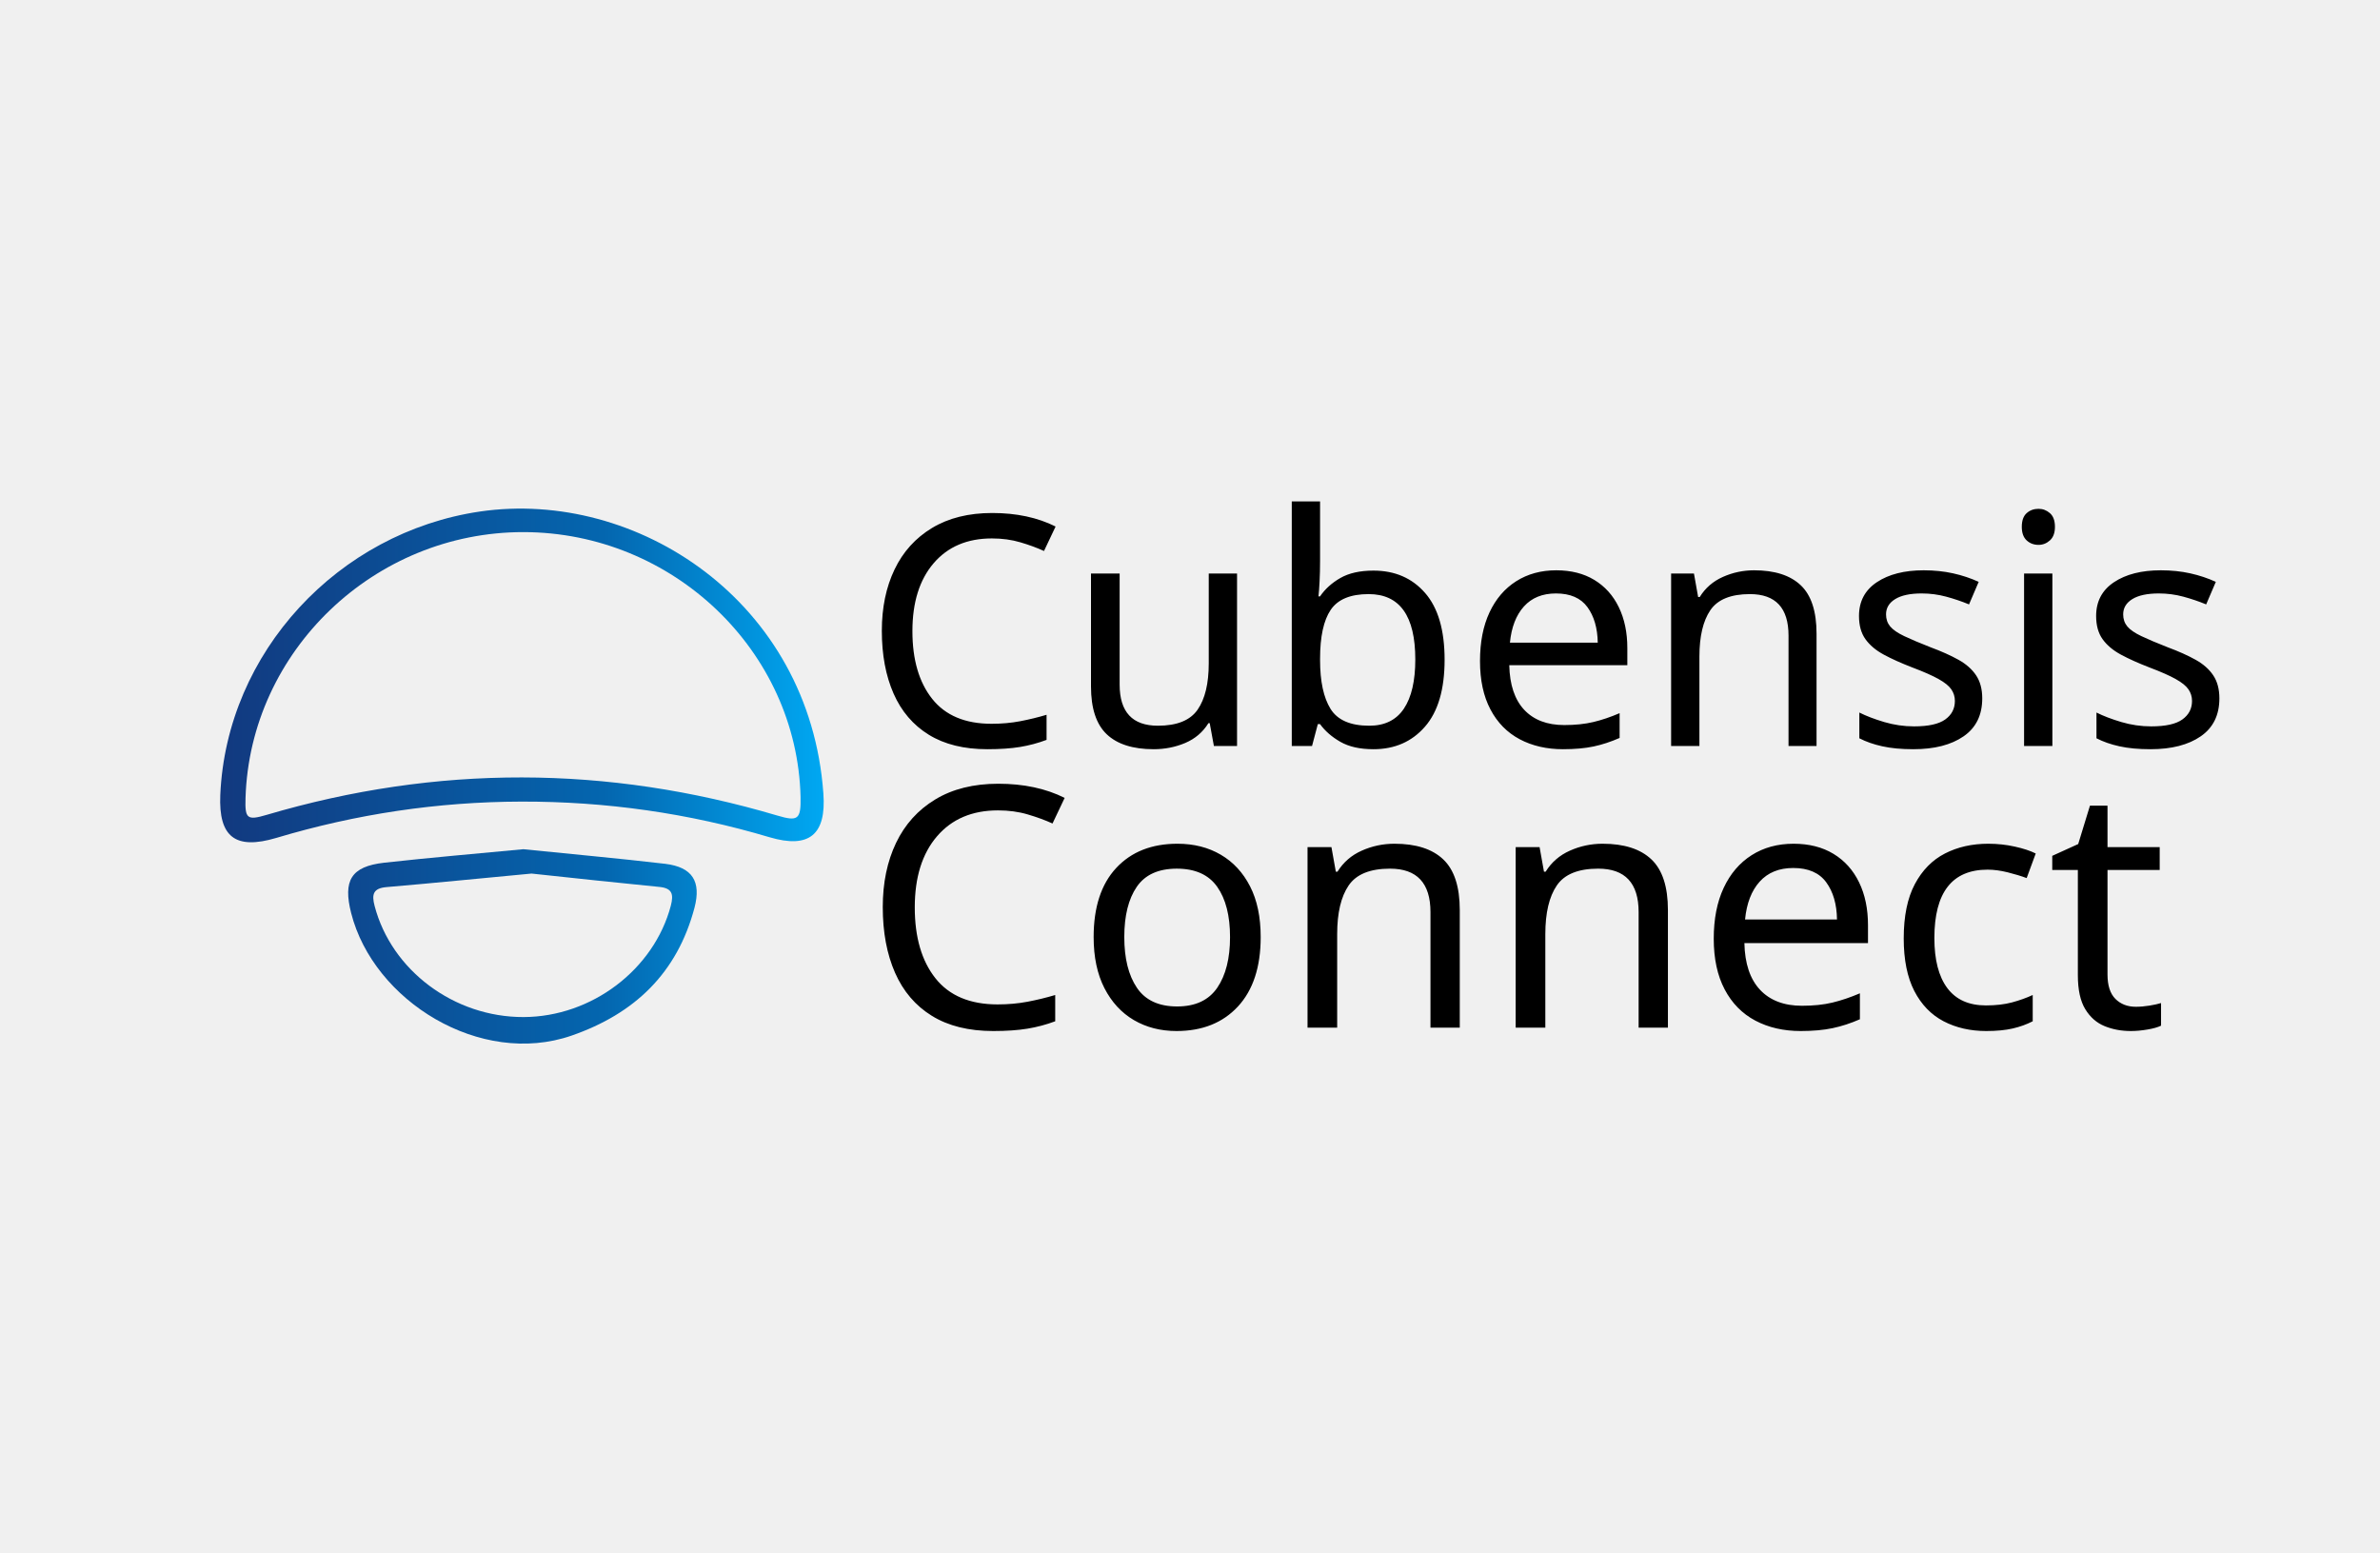
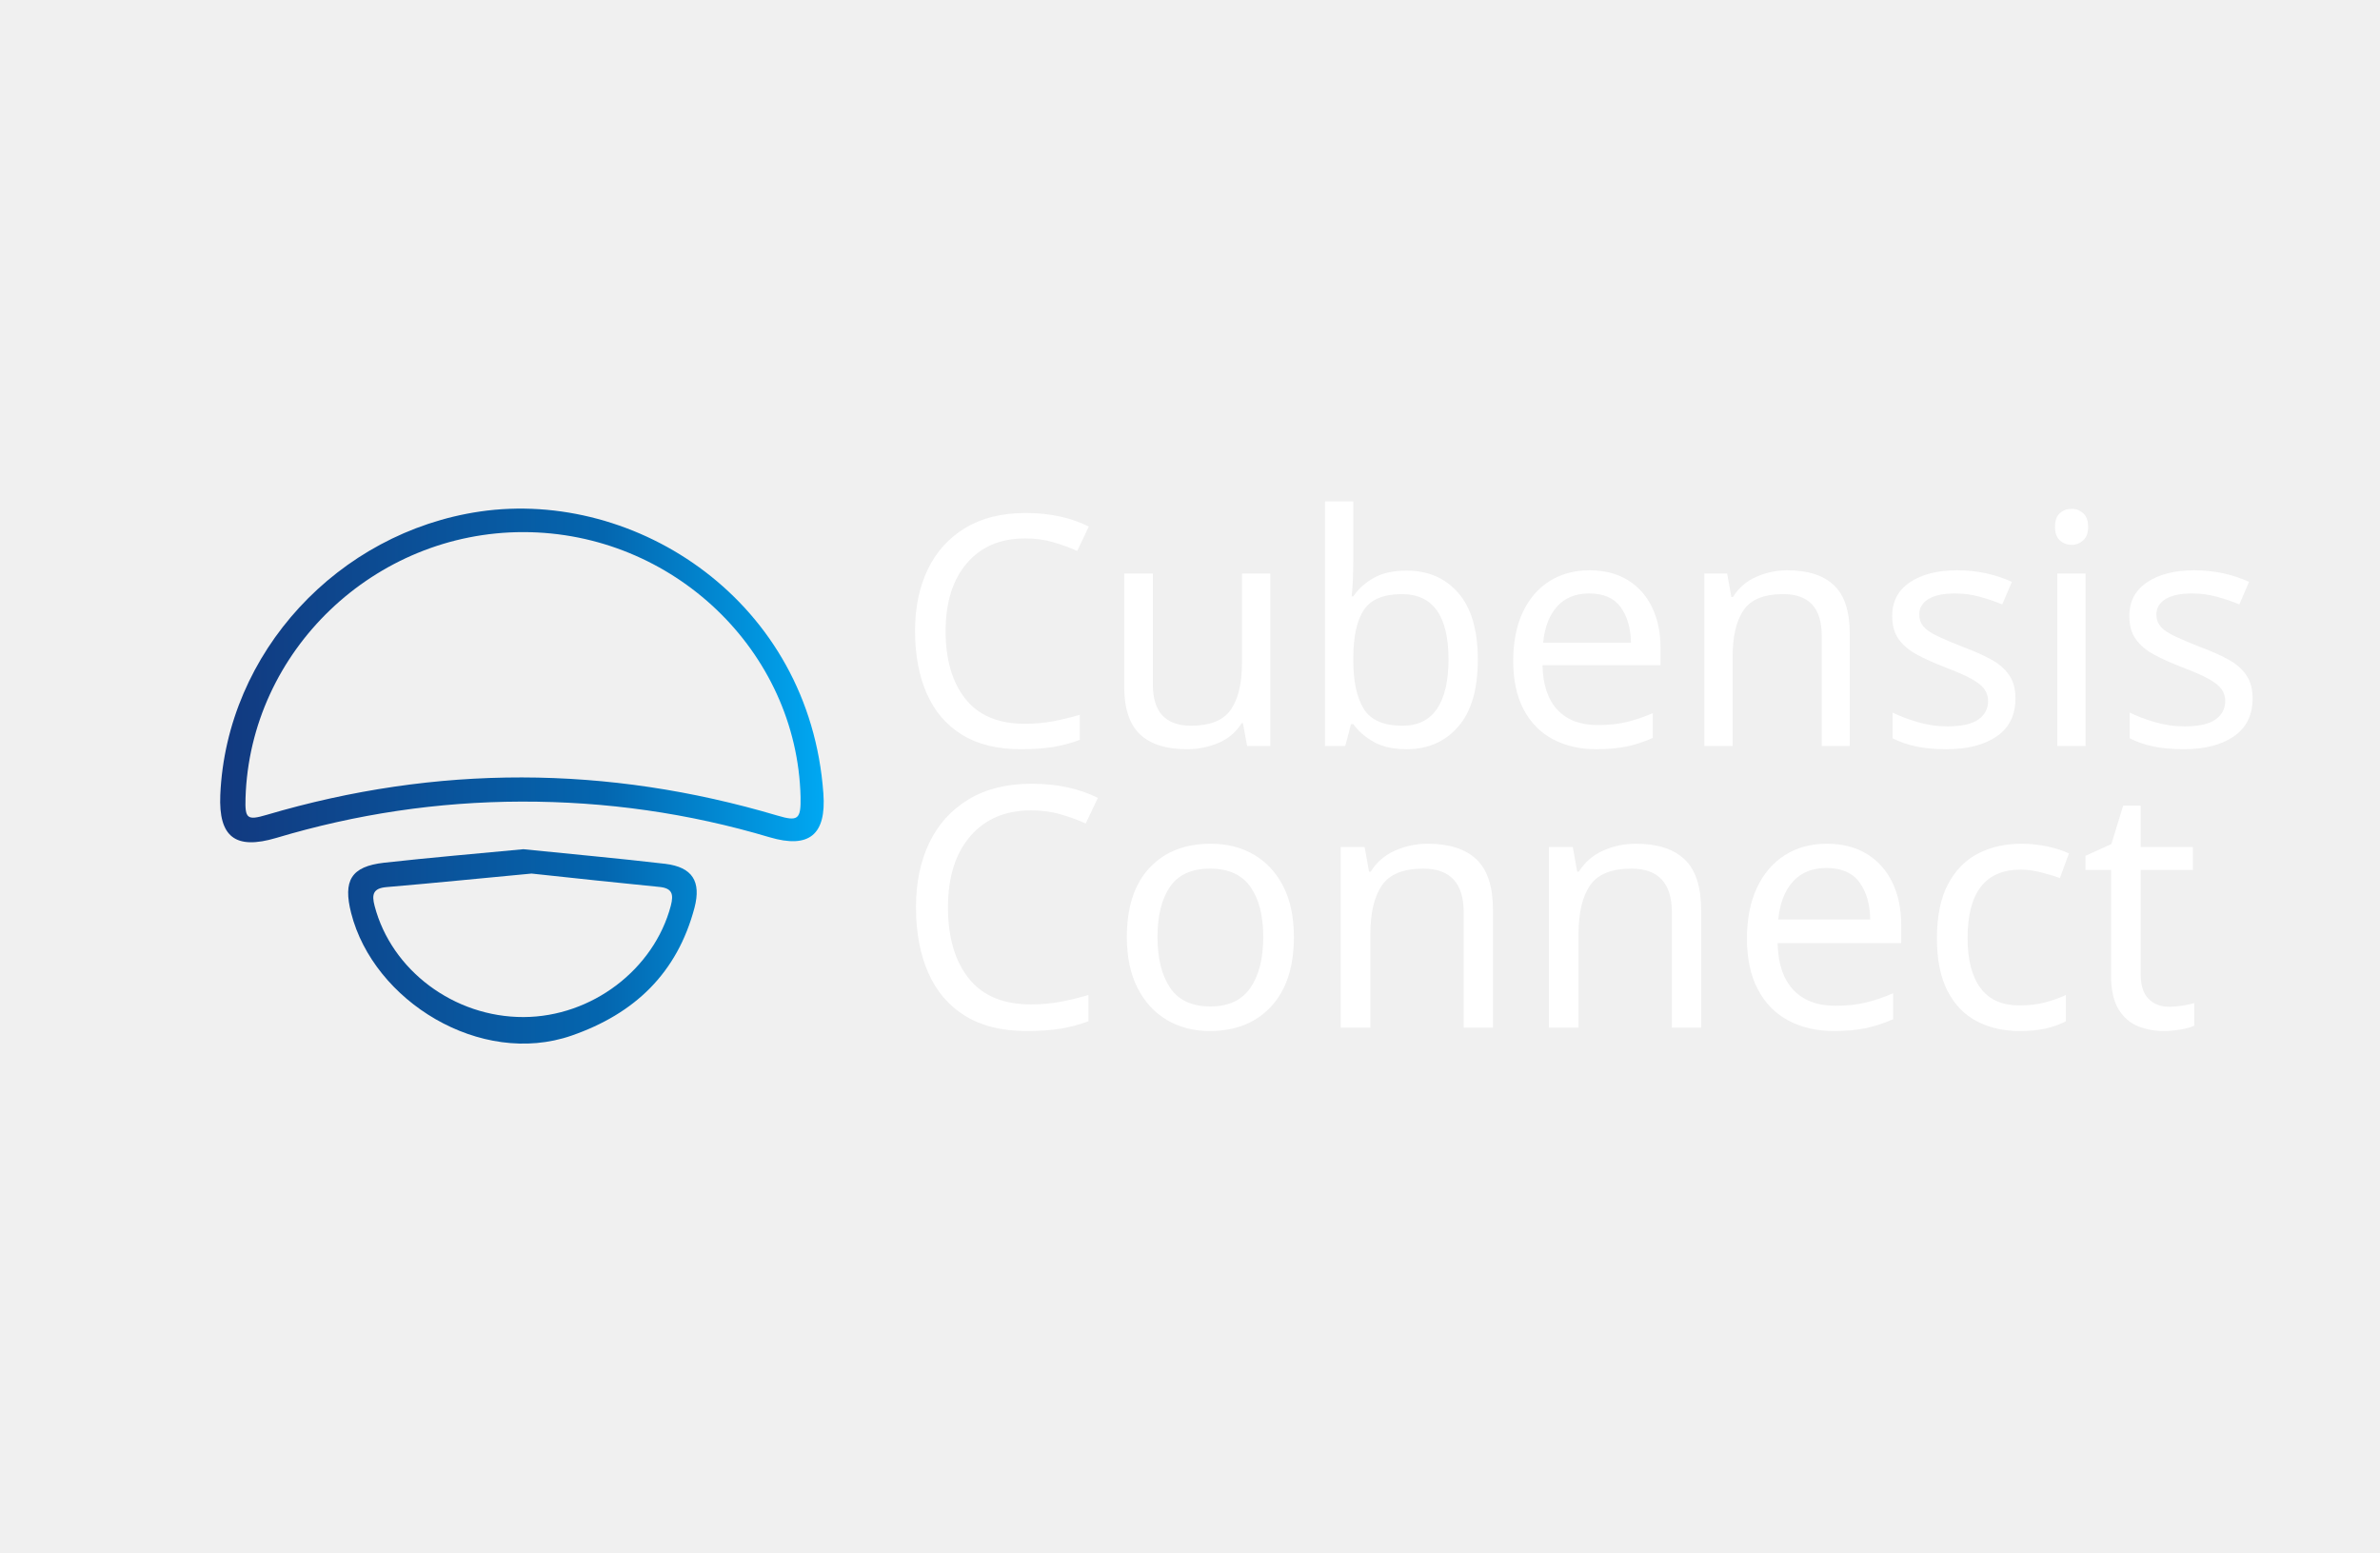
<svg xmlns="http://www.w3.org/2000/svg" version="1.1" id="Layer_1" x="0px" y="0px" viewBox="0 0 1075 701" style="enable-background:new 0 0 1075 701;" xml:space="preserve">
  <style type="text/css">
	.st0{fill:url(#SVGID_1_);}
- 	.st1{font-family:'GillSans-SemiBold';}
- 	.st2{font-size:145.329px;}
- 	.st3{font-size:152.141px;}
+ 	.st1{fill:#FFFFFF;}
+ 	.st2{font-family:'GillSans-SemiBold';}
+ 	.st3{font-size:145.329px;}
+ 	.st4{font-size:152.141px;}
</style>
-   <linearGradient id="SVGID_1_" gradientUnits="userSpaceOnUse" x1="99.461" y1="350.5" x2="372.073" y2="350.5">
+   <linearGradient id="SVGID_1_" gradientUnits="userSpaceOnUse" x1="99.443" y1="490.489" x2="372.059" y2="490.489" gradientTransform="matrix(1 0 0 1 0 -140.0001)">
    <stop offset="0" style="stop-color:#12397F" />
    <stop offset="0.635" style="stop-color:#0466AF" />
    <stop offset="1" style="stop-color:#00A8F2" />
  </linearGradient>
-   <path class="st0" d="M371.9,358.3c-6.2-86.8-84.4-137.6-155.1-127.3c-64,9.4-114.5,63.5-117.3,128c-0.8,19,6.8,24.9,25.3,19.4  c36.1-10.8,72.9-16.3,110.6-16.4c38.2-0.1,75.6,5.2,112.2,16.1C365.5,383.4,373.3,376.9,371.9,358.3z M351.1,368.3  c-76.9-22.8-153.8-23-230.7-0.3c-8.8,2.6-9.8,1.7-9.5-7.6c2-66.4,58.2-120.2,125.6-120.1c67.5,0.1,123.5,53.7,125.1,119.6  C361.8,370,360.5,371.1,351.1,368.3z M300.5,390.1c-21.3-2.5-42.8-4.4-64.1-6.6c-21.2,2-42.1,3.8-62.9,6.1  c-15,1.7-18.6,8.1-14.9,22.7c10.1,39.8,58.4,69.6,99.5,55.4c28.6-9.9,47.8-28.3,55.6-57.8C316.8,398,312.7,391.6,300.5,390.1z   M303,409c-7.6,28.8-35.7,50.2-66.5,50.3c-31.4,0.1-59.7-21.1-67.3-50.2c-1.4-5.3-0.6-8,5.5-8.5c22.4-1.9,44.9-4.2,65.4-6.1  c20.6,2.2,39,4.2,57.4,6C303.5,401,304.4,403.6,303,409z" />
-   <text transform="matrix(1 0 0 1 389.4482 336.8888)">
-     <tspan x="0" y="0" class="st1 st2">Cubensis</tspan>
-     <tspan x="0" y="127.2" class="st1 st3">Connect</tspan>
-   </text>
+   <path class="st0" d="M371.9,358.3c-6.2-86.8-84.4-137.6-155.1-127.3c-64,9.4-114.5,63.5-117.3,128c-0.8,19,6.8,24.9,25.3,19.4  c36.1-10.8,72.9-16.3,110.6-16.4c38.2-0.1,75.6,5.2,112.2,16.1C365.5,383.4,373.3,376.9,371.9,358.3z M351.1,368.3  c-76.9-22.8-153.8-23-230.7-0.3c-8.8,2.6-9.8,1.7-9.5-7.6c2-66.4,58.2-120.2,125.6-120.1C304,240.4,360,294,361.6,359.9  C361.8,370,360.5,371.1,351.1,368.3z M300.5,390.1c-21.3-2.5-42.8-4.4-64.1-6.6c-21.2,2-42.1,3.8-62.9,6.1  c-15,1.7-18.6,8.1-14.9,22.7c10.1,39.8,58.4,69.6,99.5,55.4c28.6-9.9,47.8-28.3,55.6-57.8C316.8,398,312.7,391.6,300.5,390.1z   M303,409c-7.6,28.8-35.7,50.2-66.5,50.3c-31.4,0.1-59.7-21.1-67.3-50.2c-1.4-5.3-0.6-8,5.5-8.5c22.4-1.9,44.9-4.2,65.4-6.1  c20.6,2.2,39,4.2,57.4,6C303.5,401,304.4,403.6,303,409z" />
+   <text transform="matrix(1 0 0 1 404.4482 336.8888)" class="st1 st2 st3">Cubensis</text>
+   <text transform="matrix(1 0 0 1 404.4482 464.0888)" class="st1 st2 st4">Connect</text>
</svg>
